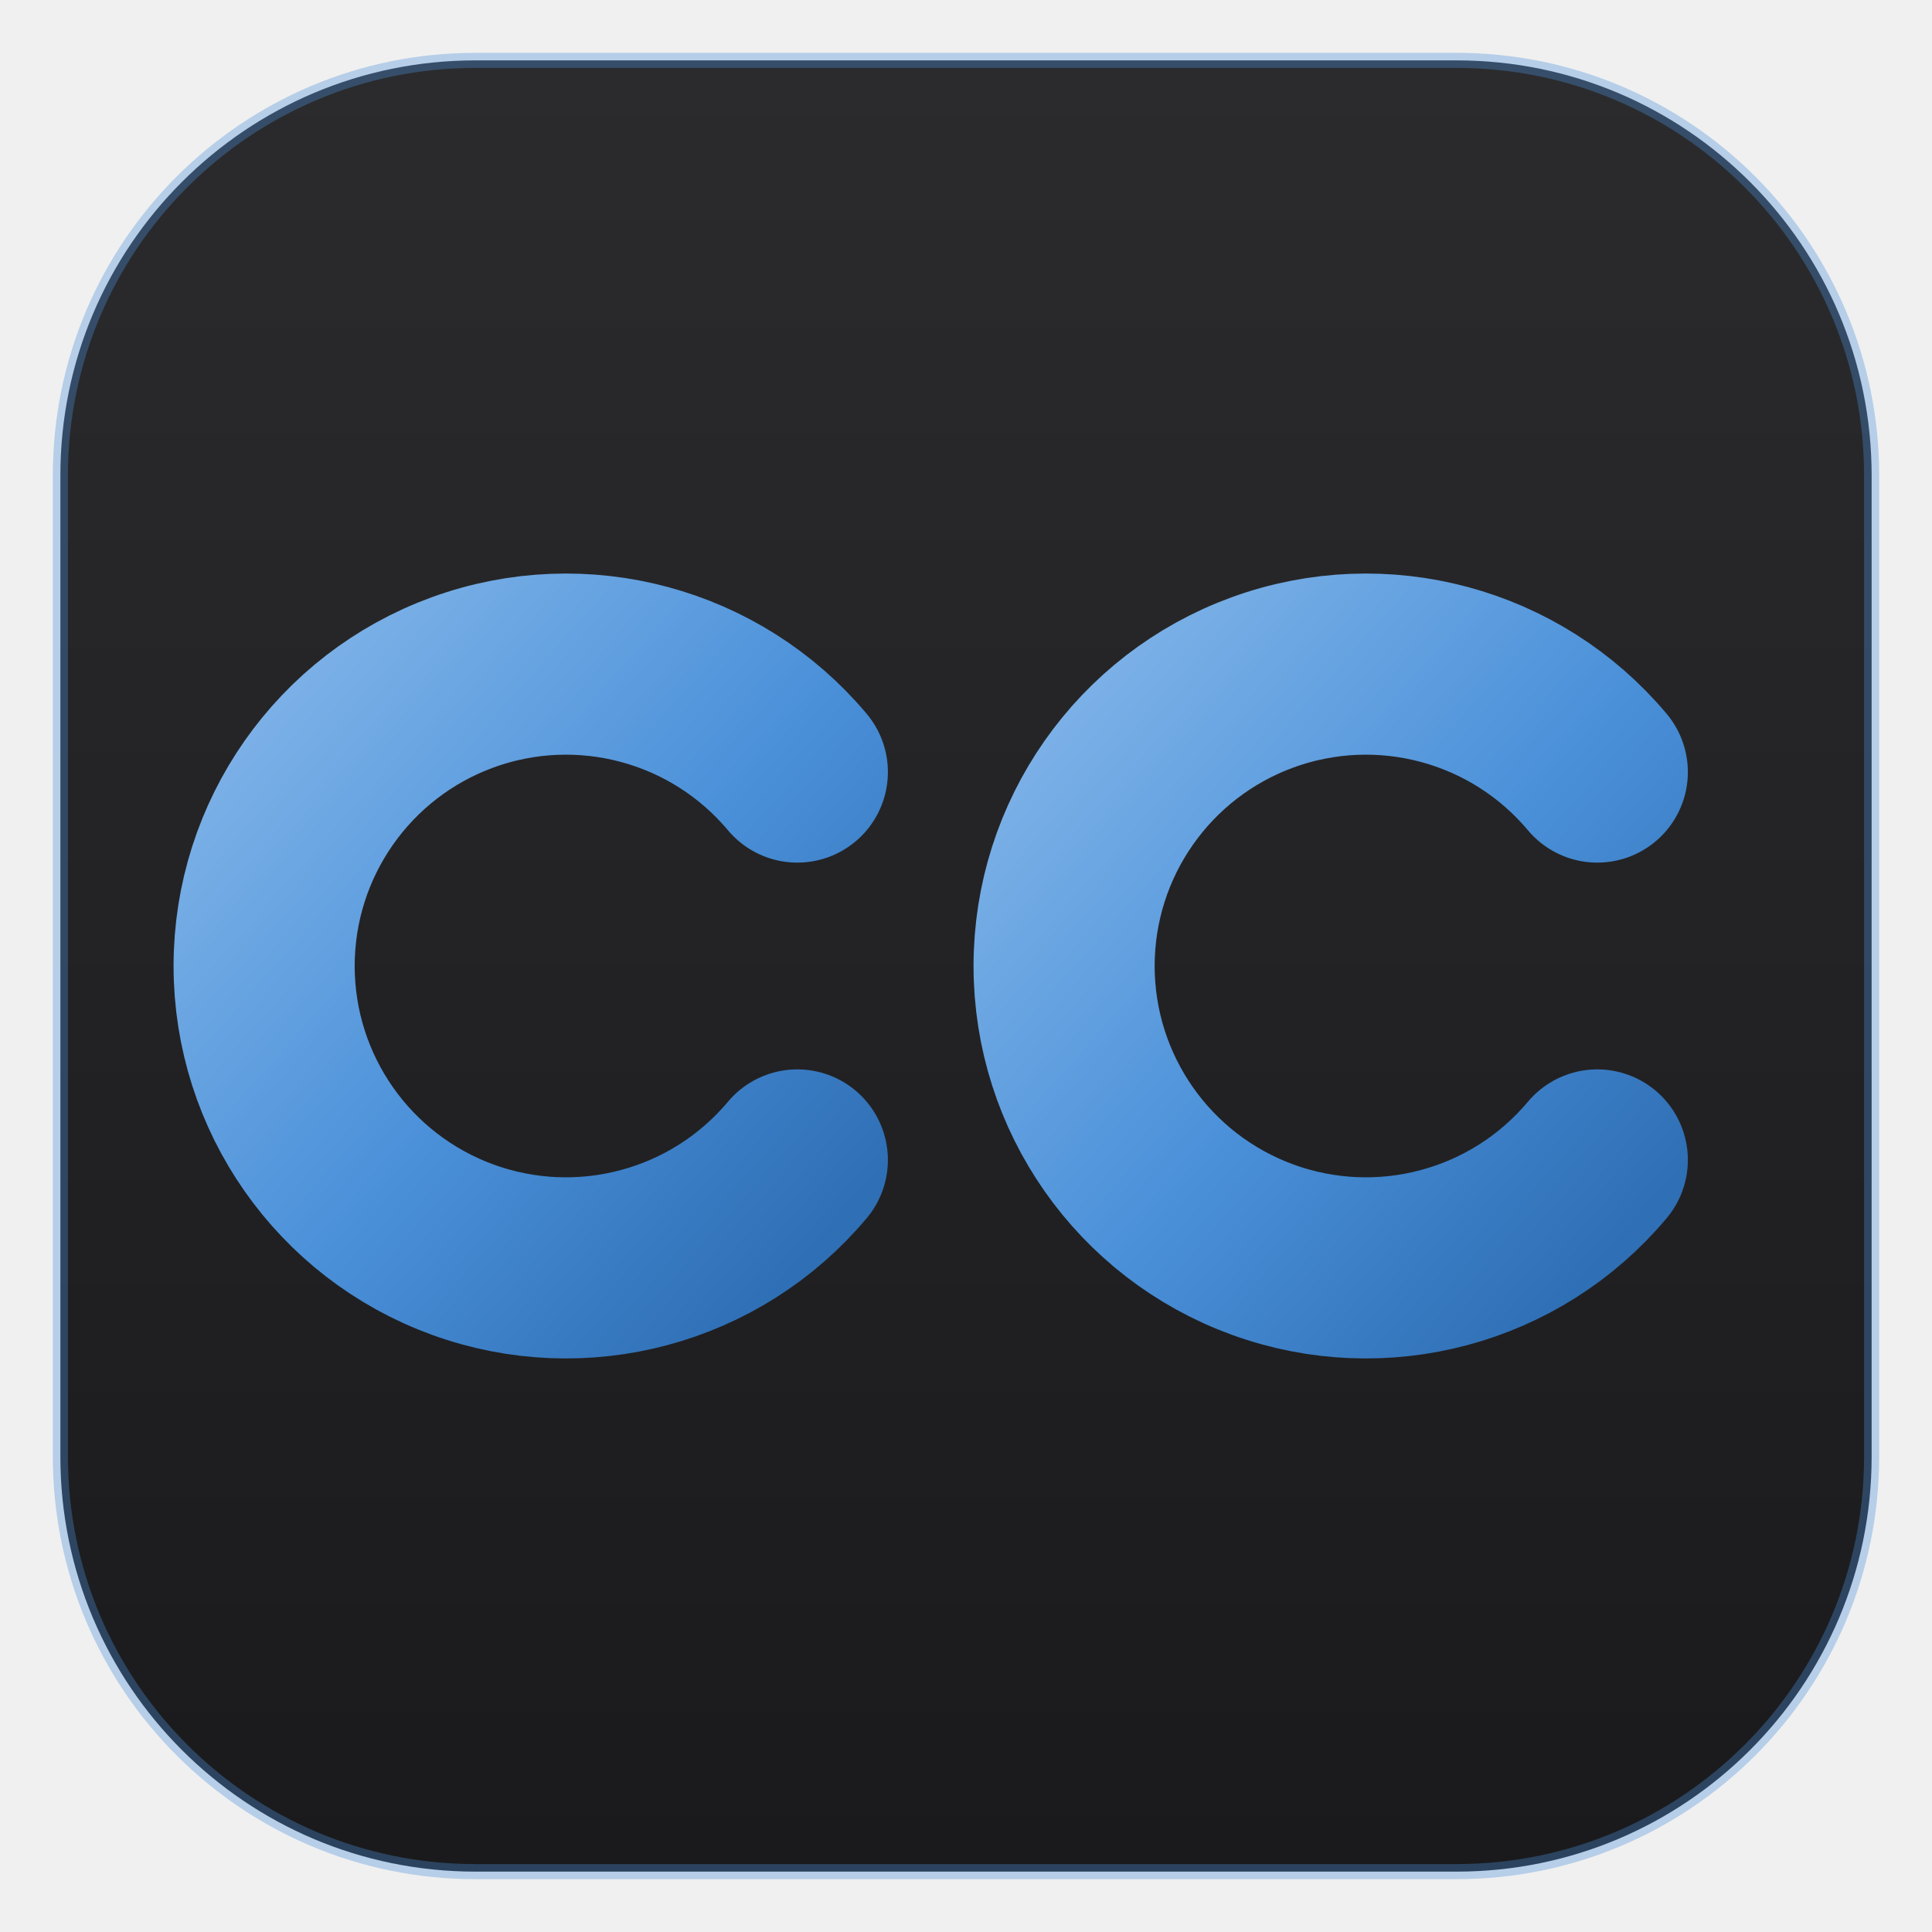
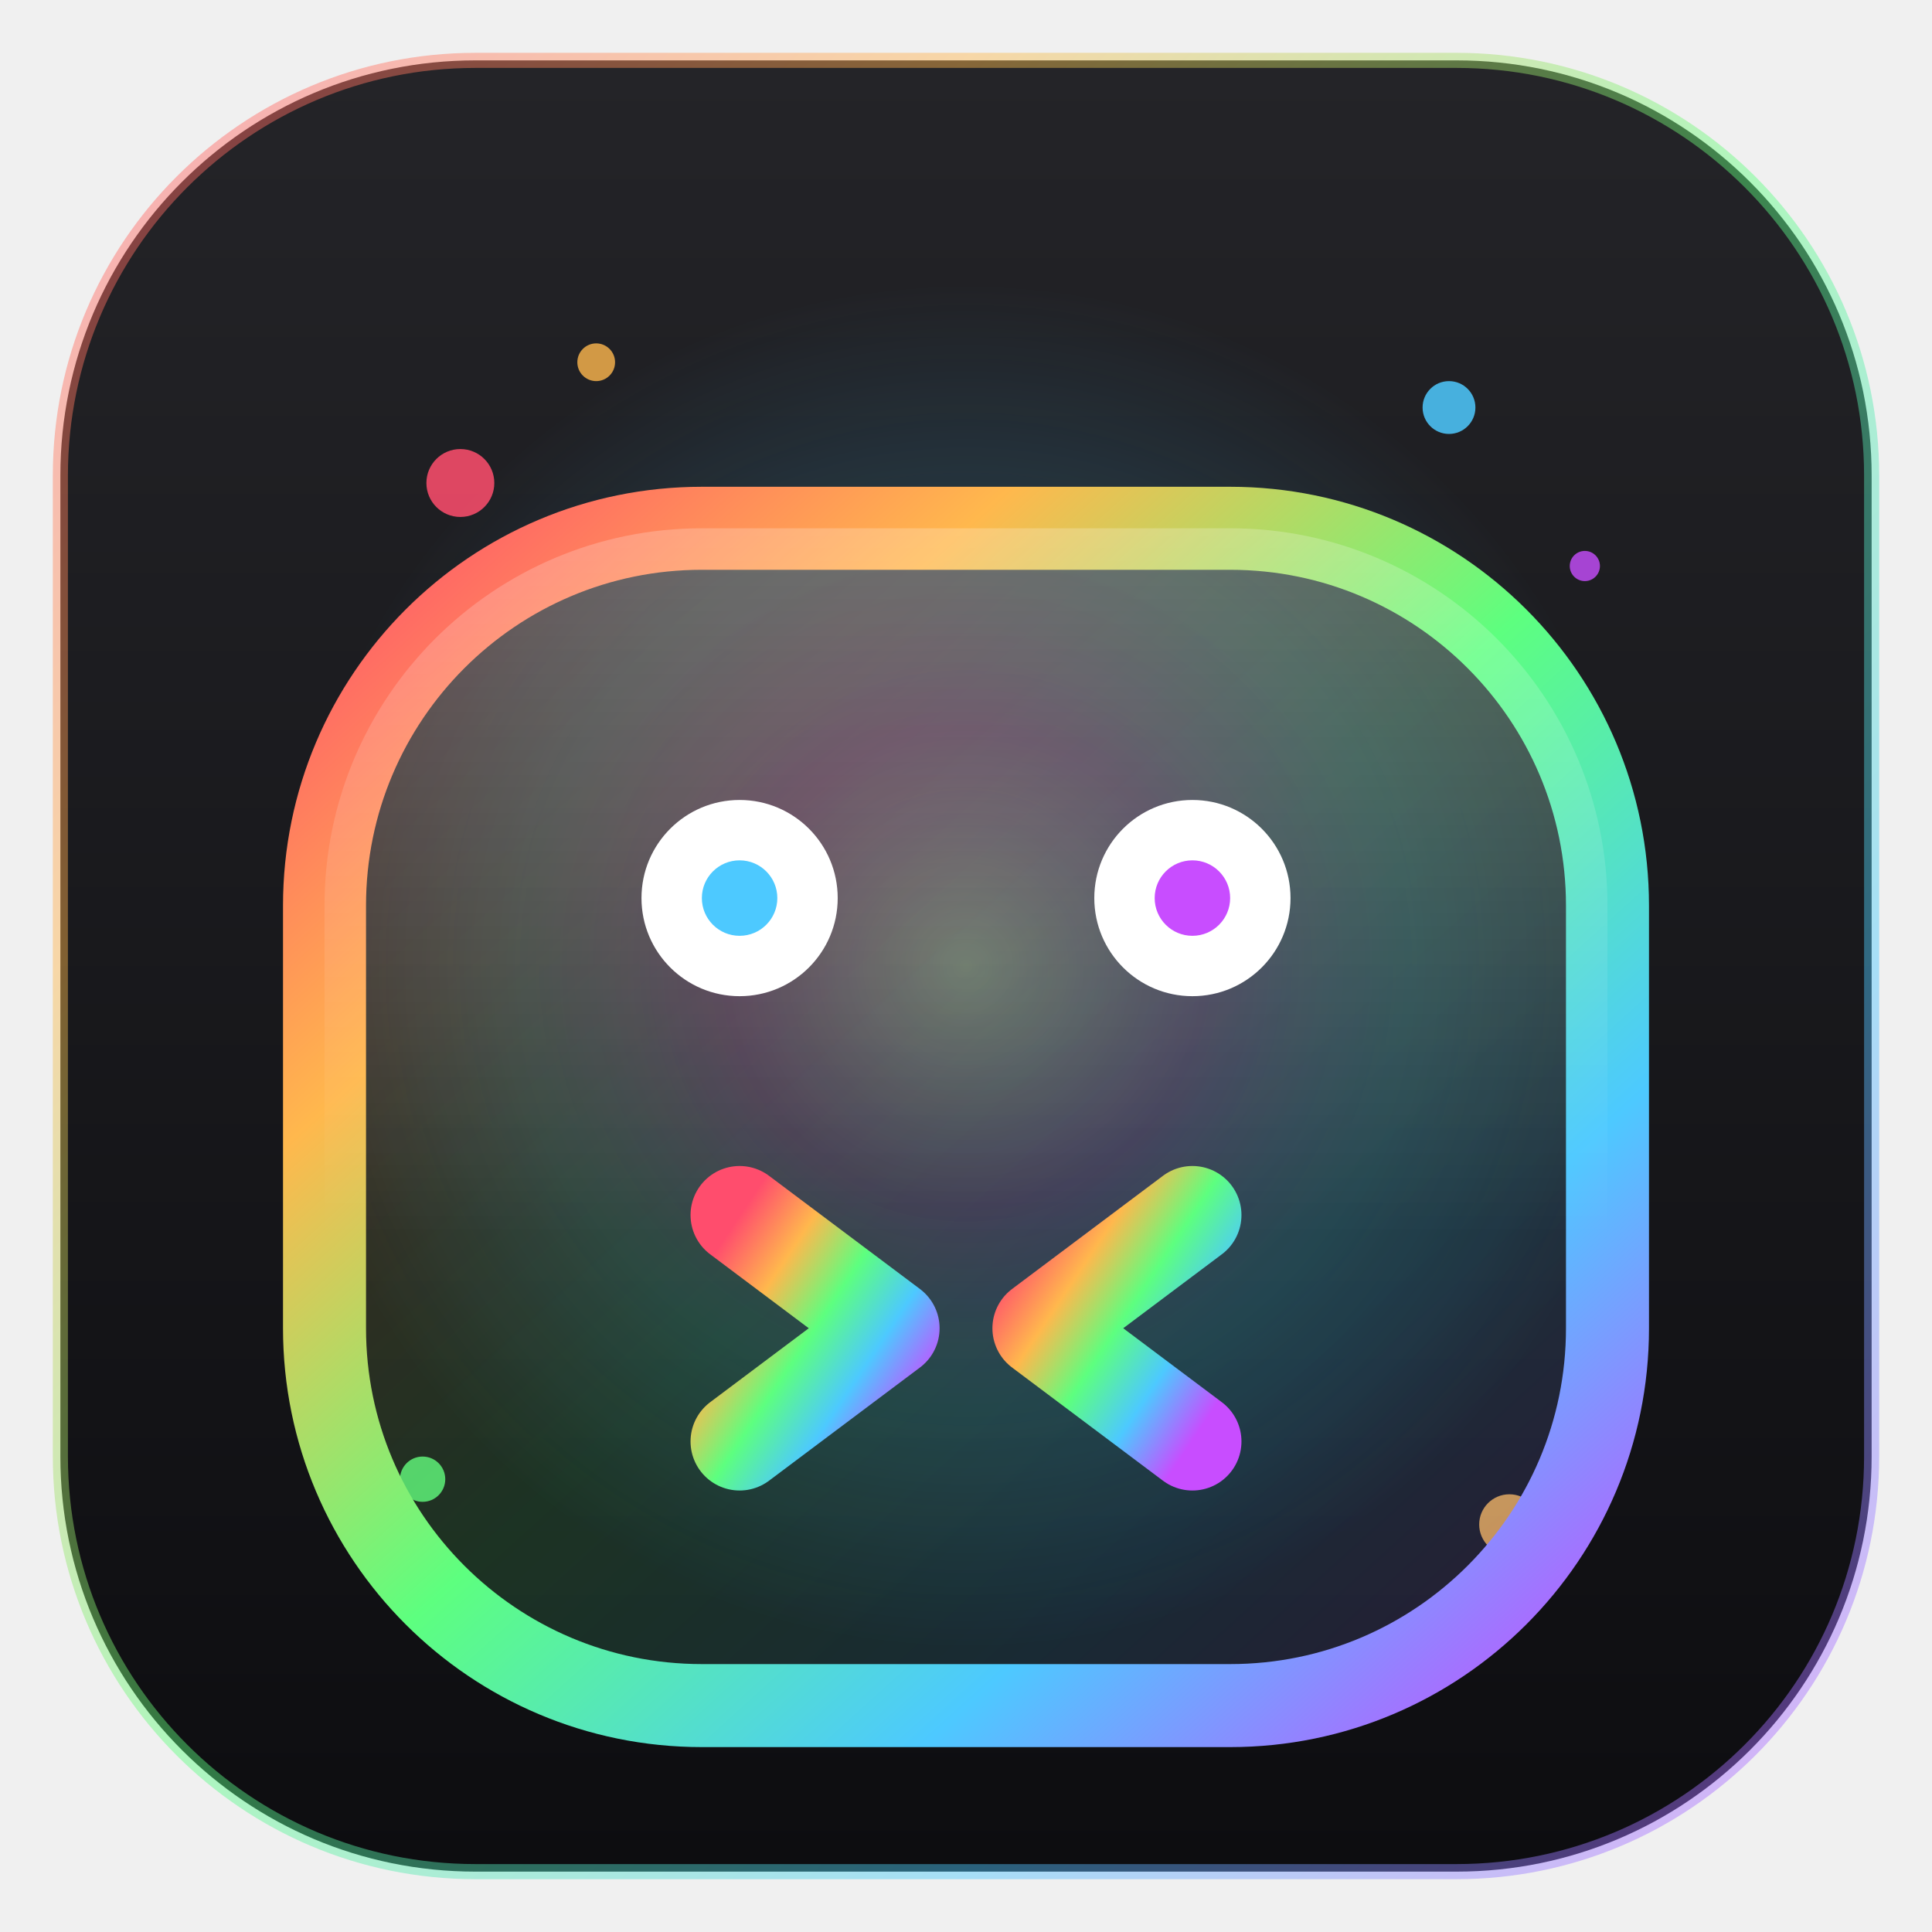
<svg xmlns="http://www.w3.org/2000/svg" width="512" height="512" viewBox="0 0 512 512">
  <defs>
    <linearGradient id="bg" x1="0" y1="0" x2="0" y2="1">
-       <stop offset="0" stop-color="#2b2b2d" />
-       <stop offset="1" stop-color="#1a1a1c" />
+       <stop offset="0" stop-color="#242428" />
+       <stop offset="1" stop-color="#0d0d10" />
    </linearGradient>
-     <linearGradient id="cc" x1="0" y1="0" x2="1" y2="1">
-       <stop offset="0" stop-color="#7fb3e8" />
-       <stop offset="0.55" stop-color="#4a90d9" />
-       <stop offset="1" stop-color="#2f6fb5" />
+     <linearGradient id="rainbow" x1="0" y1="0" x2="1" y2="1">
+       <stop offset="0" stop-color="#ff4d6d" />
+       <stop offset="0.25" stop-color="#ffb84d" />
+       <stop offset="0.5" stop-color="#5dff7f" />
+       <stop offset="0.75" stop-color="#4dc9ff" />
+       <stop offset="1" stop-color="#c84dff" />
+     </linearGradient>
+     <radialGradient id="glow" cx="0.5" cy="0.5" r="0.5">
+       <stop offset="0" stop-color="#ffffff" stop-opacity="0.30" />
+       <stop offset="0.35" stop-color="#c84dff" stop-opacity="0.22" />
+       <stop offset="0.65" stop-color="#4dc9ff" stop-opacity="0.14" />
+       <stop offset="1" stop-color="#4dc9ff" stop-opacity="0" />
+     </radialGradient>
+     <linearGradient id="glass" x1="0" y1="0" x2="0" y2="1">
+       <stop offset="0" stop-color="#ffffff" stop-opacity="0.22" />
+       <stop offset="0.6" stop-color="#ffffff" stop-opacity="0" />
    </linearGradient>
  </defs>
  <rect x="16" y="16" width="480" height="480" rx="110" fill="url(#bg)" />
-   <rect x="16" y="16" width="480" height="480" rx="110" fill="none" stroke="#4a90d9" stroke-opacity="0.35" stroke-width="4" />
-   <g fill="none" stroke="url(#cc)" stroke-linecap="round">
-     <path d="M 211.3 204.6 A 80 80 0 1 0 211.3 307.4" stroke-width="48" />
-     <path d="M 423.3 204.6 A 80 80 0 1 0 423.3 307.4" stroke-width="48" />
+   <rect x="16" y="16" width="480" height="480" rx="110" fill="none" stroke="url(#rainbow)" stroke-opacity="0.45" stroke-width="4" />
+   <circle cx="256" cy="256" r="180" fill="url(#glow)" />
+   <g>
+     <circle cx="122" cy="128" r="9" fill="#ff4d6d" opacity="0.85" />
+     <circle cx="158" cy="96" r="5" fill="#ffb84d" opacity="0.8" />
+     <circle cx="384" cy="108" r="7" fill="#4dc9ff" opacity="0.85" />
+     <circle cx="420" cy="150" r="4" fill="#c84dff" opacity="0.8" />
+     <circle cx="112" cy="392" r="6" fill="#5dff7f" opacity="0.8" />
+     <circle cx="400" cy="404" r="8" fill="#ffb84d" opacity="0.8" />
+     <circle cx="432" cy="364" r="4" fill="#ff4d6d" opacity="0.7" />
+   </g>
+   <path d="M 186 140 H 326 A 100 100 0 0 1 426 240 V 352 A 100 100 0 0 1 326 452 H 186 A 100 100 0 0 1 86 352 V 240 A 100 100 0 0 1 186 140 Z" fill="url(#rainbow)" fill-opacity="0.14" stroke="url(#rainbow)" stroke-width="22" />
+   <path d="M 186 140 H 326 A 100 100 0 0 1 426 240 V 352 A 100 100 0 0 1 326 452 H 186 A 100 100 0 0 1 86 352 V 240 A 100 100 0 0 1 186 140 Z" fill="url(#glass)" />
+   <circle cx="196" cy="238" r="26" fill="#ffffff" />
+   <circle cx="316" cy="238" r="26" fill="#ffffff" />
+   <circle cx="196" cy="238" r="10" fill="#4dc9ff" />
+   <circle cx="316" cy="238" r="10" fill="#c84dff" />
+   <g fill="none" stroke="url(#rainbow)" stroke-width="26" stroke-linecap="round" stroke-linejoin="round">
+     <path d="M 196 322 L 236 352 L 196 382" />
+     <path d="M 316 322 L 276 352 L 316 382" />
  </g>
</svg>
